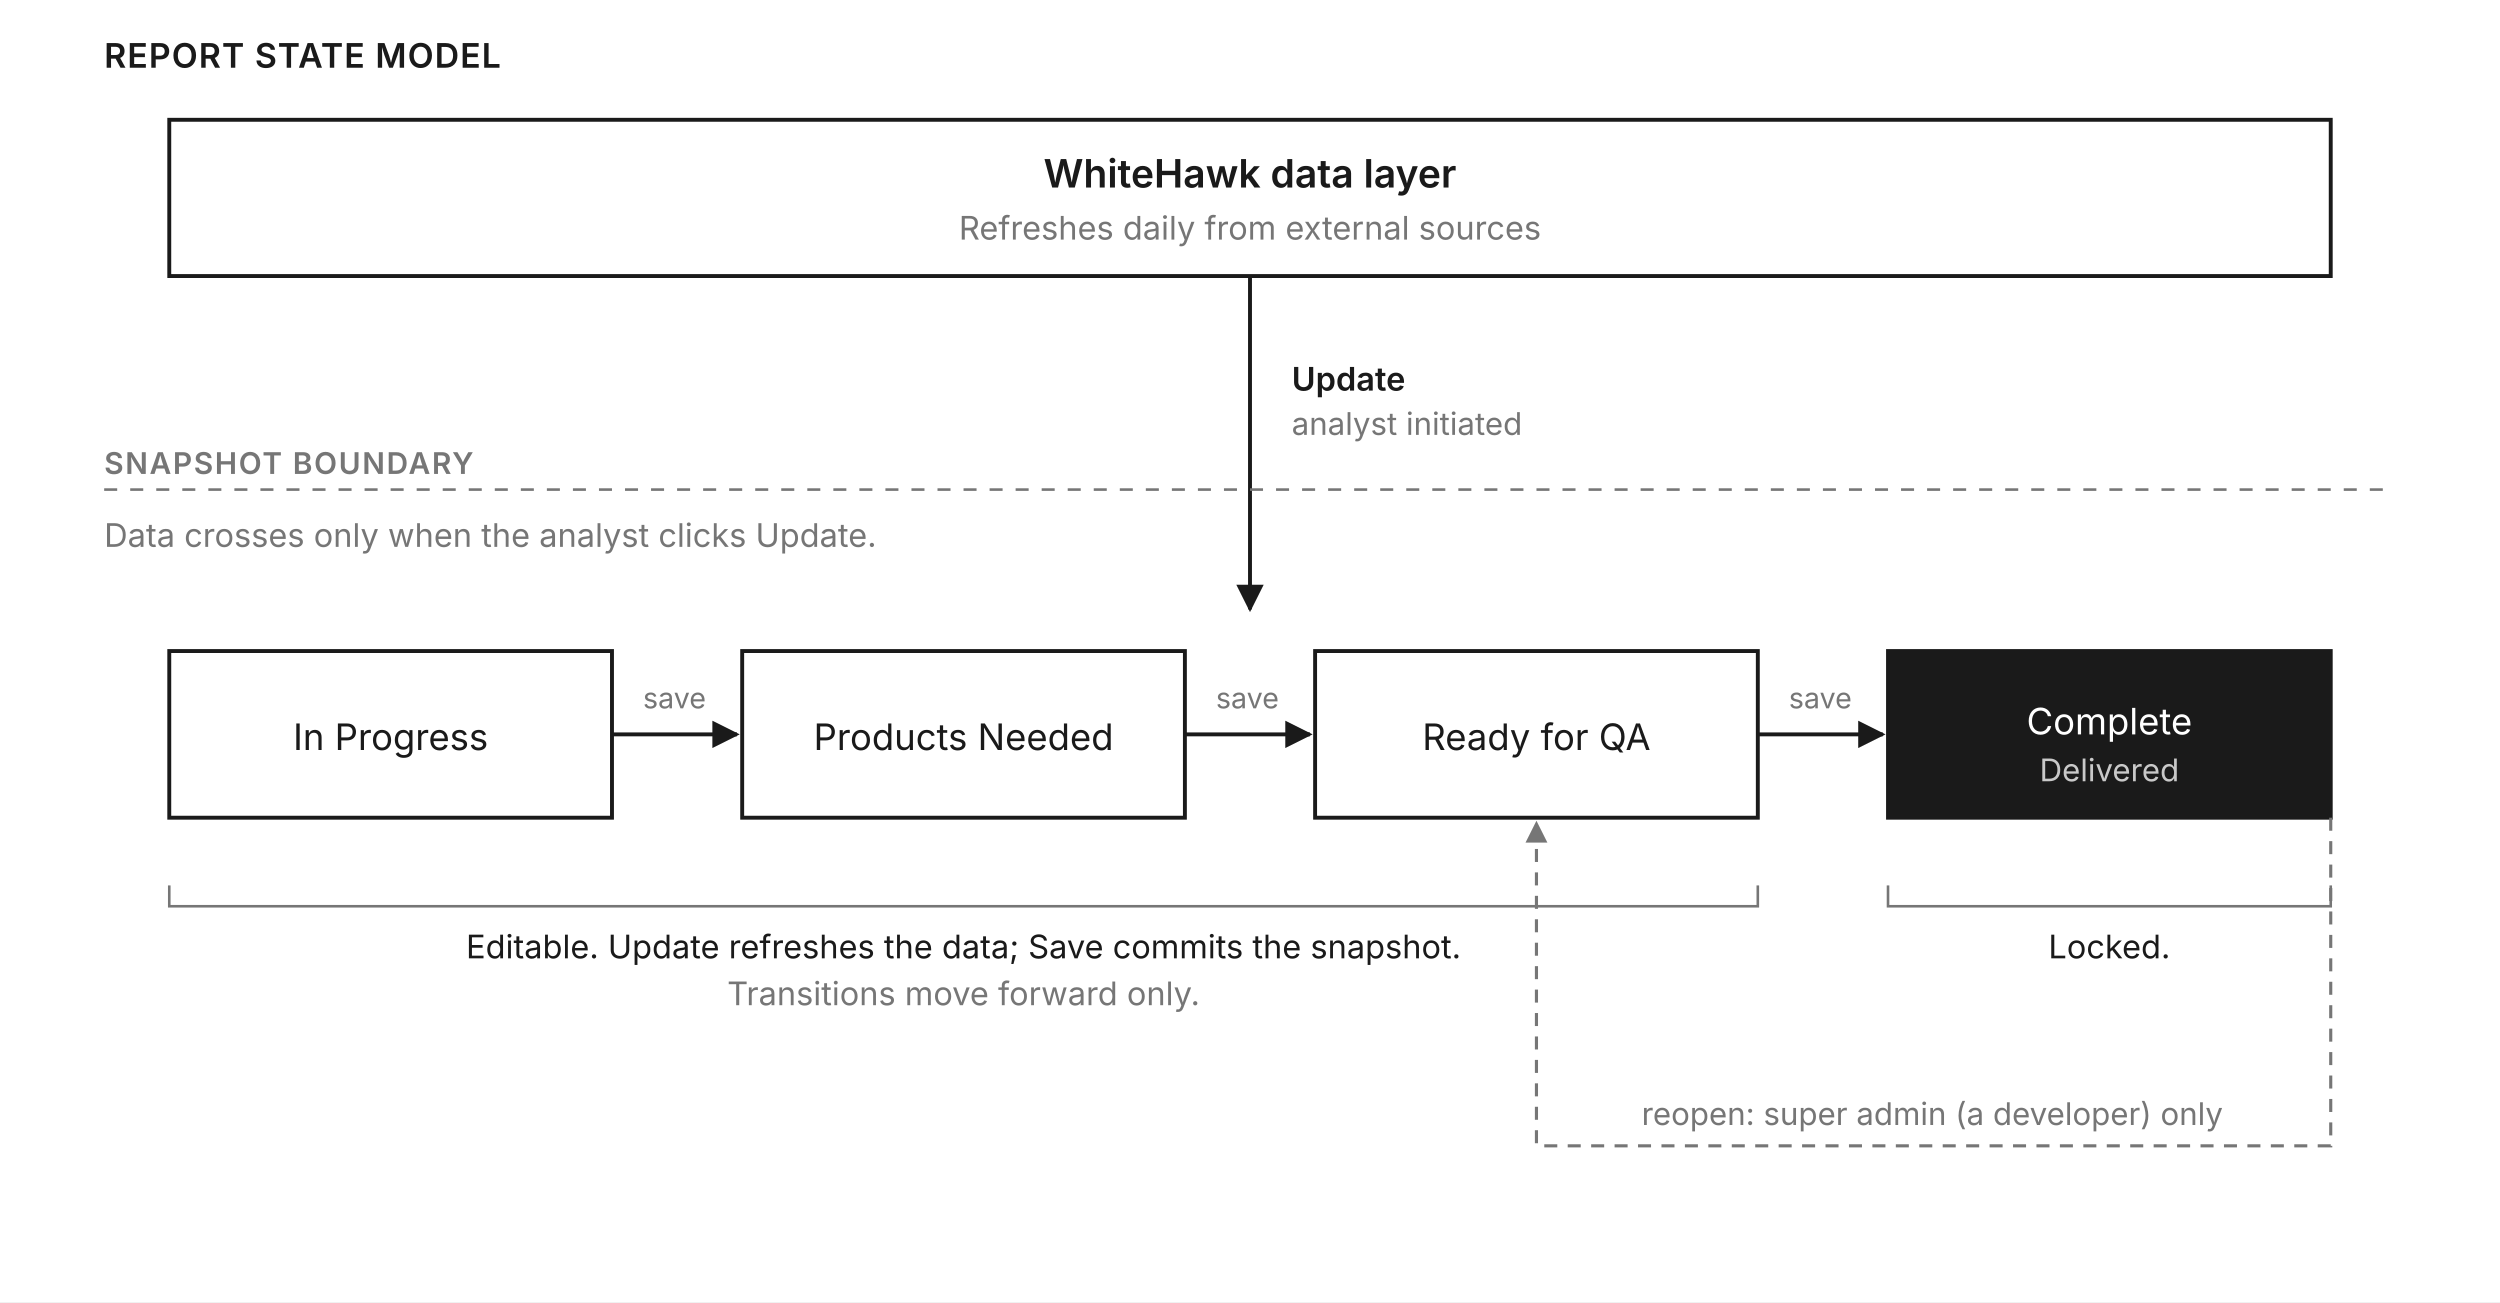
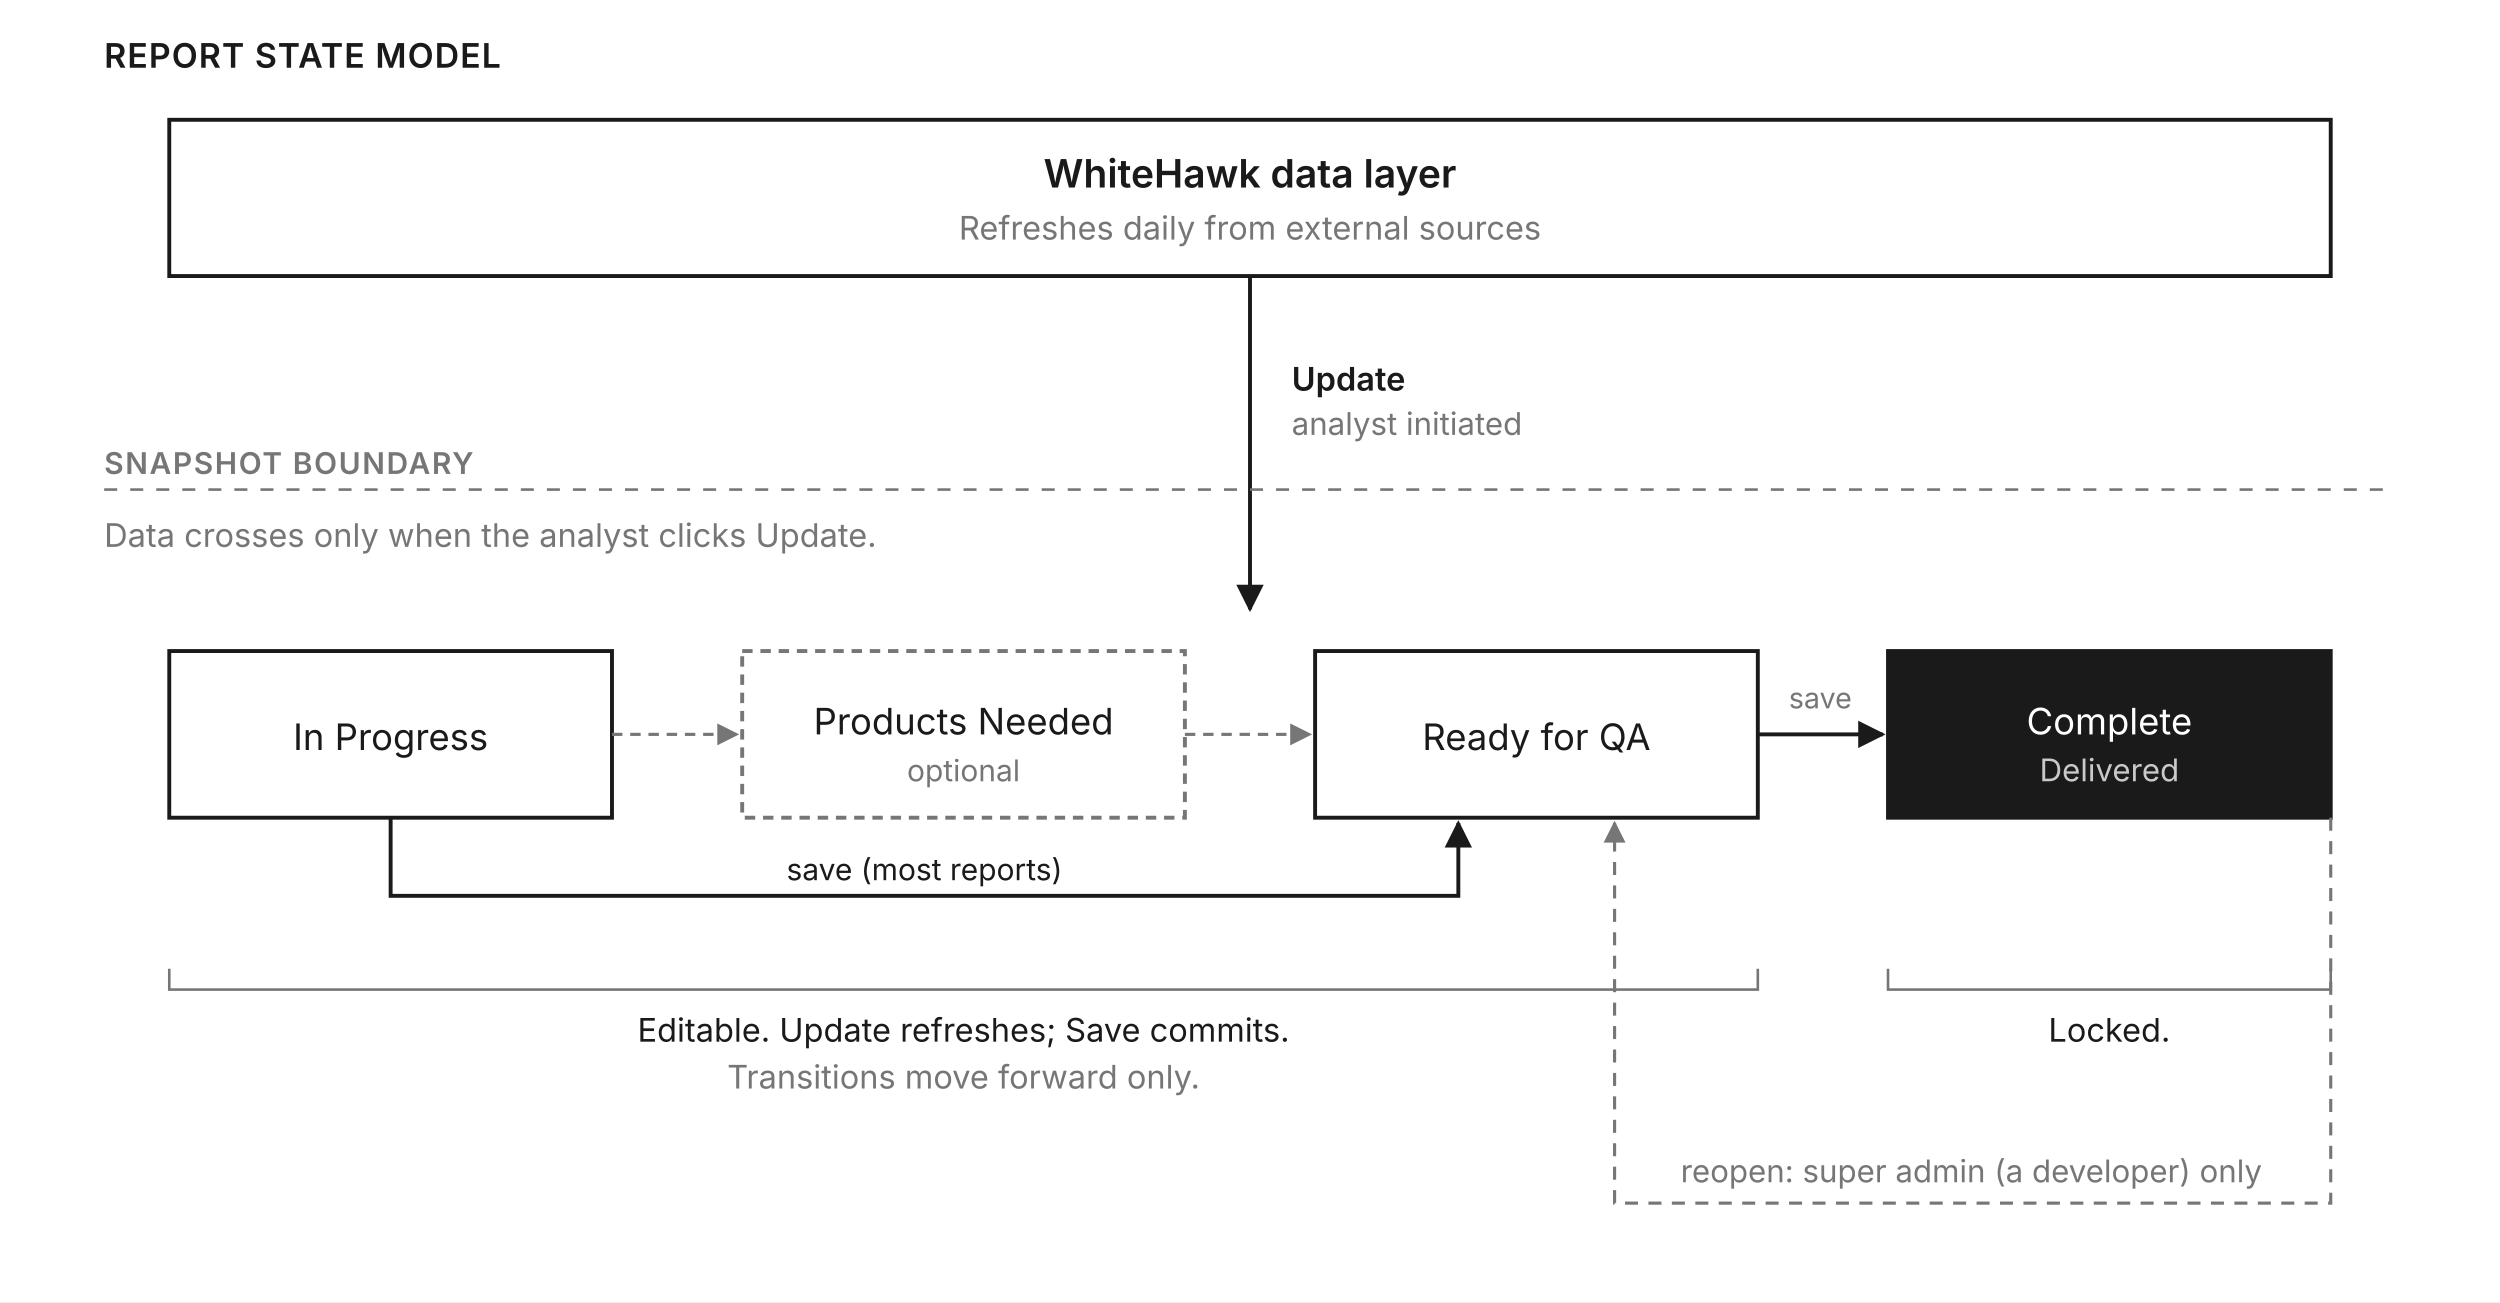
<svg xmlns="http://www.w3.org/2000/svg" viewBox="0 0 960 500" width="960" height="500" font-family="Inter, system-ui, -apple-system, 'Segoe UI', Helvetica, sans-serif">
  <defs>
    <marker id="arrow" viewBox="0 0 10 10" refX="9" refY="5" markerWidth="7" markerHeight="7" orient="auto-start-reverse">
      <path d="M 0 0 L 10 5 L 0 10 z" fill="#1a1a1a" />
    </marker>
    <marker id="arrowGray" viewBox="0 0 10 10" refX="9" refY="5" markerWidth="7" markerHeight="7" orient="auto-start-reverse">
      <path d="M 0 0 L 10 5 L 0 10 z" fill="#767676" />
    </marker>
  </defs>
  <rect x="0" y="0" width="960" height="500" fill="#ffffff" />
  <text x="40" y="26" font-size="13" font-weight="600" fill="#1a1a1a" letter-spacing="0.4">REPORT STATE MODEL</text>
  <rect x="65" y="46" width="830" height="60" fill="none" stroke="#1a1a1a" stroke-width="1.5" />
  <text x="480" y="72" font-size="15" font-weight="600" fill="#1a1a1a" text-anchor="middle">WhiteHawk data layer</text>
  <text x="480" y="92" font-size="12.5" fill="#767676" text-anchor="middle">Refreshes daily from external sources</text>
  <line x1="480" y1="106" x2="480" y2="234" stroke="#1a1a1a" stroke-width="1.5" marker-end="url(#arrow)" />
  <text x="496" y="150" font-size="12.5" font-weight="600" fill="#1a1a1a">Update</text>
  <text x="496" y="167" font-size="12" fill="#767676">analyst initiated</text>
  <line x1="40" y1="188" x2="920" y2="188" stroke="#767676" stroke-width="1" stroke-dasharray="5 5" />
  <text x="40" y="182" font-size="11.5" font-weight="600" fill="#767676" letter-spacing="0.6">SNAPSHOT BOUNDARY</text>
  <text x="40" y="210" font-size="12.5" fill="#767676">Data crosses only when the analyst clicks Update.</text>
  <rect x="65" y="250" width="170" height="64" fill="none" stroke="#1a1a1a" stroke-width="1.5" />
  <text x="150" y="288" font-size="14" fill="#1a1a1a" text-anchor="middle">In Progress</text>
-   <rect x="285" y="250" width="170" height="64" fill="none" stroke="#1a1a1a" stroke-width="1.5" />
-   <text x="370" y="288" font-size="14" fill="#1a1a1a" text-anchor="middle">Products Needed</text>
+   <rect x="285" y="250" width="170" height="64" fill="none" stroke="#767676" stroke-width="1.5" stroke-dasharray="4 3" />
+   <text x="370" y="282" font-size="14" fill="#1a1a1a" text-anchor="middle">Products Needed</text>
+   <text x="370" y="300" font-size="11.5" fill="#767676" text-anchor="middle">optional</text>
  <rect x="505" y="250" width="170" height="64" fill="none" stroke="#1a1a1a" stroke-width="1.5" />
  <text x="590" y="288" font-size="14" fill="#1a1a1a" text-anchor="middle">Ready for QA</text>
  <rect x="725" y="250" width="170" height="64" fill="#1a1a1a" stroke="#1a1a1a" stroke-width="1.5" />
  <text x="810" y="282" font-size="14" fill="#ffffff" text-anchor="middle">Complete</text>
  <text x="810" y="300" font-size="12" fill="#c9c9c9" text-anchor="middle">Delivered</text>
-   <line x1="235" y1="282" x2="283" y2="282" stroke="#1a1a1a" stroke-width="1.5" marker-end="url(#arrow)" />
-   <text x="259" y="272" font-size="11" fill="#767676" text-anchor="middle">save</text>
-   <line x1="455" y1="282" x2="503" y2="282" stroke="#1a1a1a" stroke-width="1.5" marker-end="url(#arrow)" />
-   <text x="479" y="272" font-size="11" fill="#767676" text-anchor="middle">save</text>
+   <line x1="235" y1="282" x2="283" y2="282" stroke="#767676" stroke-width="1.2" stroke-dasharray="4 3" marker-end="url(#arrowGray)" />
+   <line x1="455" y1="282" x2="503" y2="282" stroke="#767676" stroke-width="1.2" stroke-dasharray="4 3" marker-end="url(#arrowGray)" />
  <line x1="675" y1="282" x2="723" y2="282" stroke="#1a1a1a" stroke-width="1.5" marker-end="url(#arrow)" />
  <text x="699" y="272" font-size="11" fill="#767676" text-anchor="middle">save</text>
-   <path d="M 65 340 L 65 348 L 675 348 L 675 340" fill="none" stroke="#767676" stroke-width="1" />
-   <text x="370" y="368" font-size="12.5" fill="#1a1a1a" text-anchor="middle">Editable. Update refreshes the data; Save commits the snapshot.</text>
-   <text x="370" y="386" font-size="12.5" fill="#767676" text-anchor="middle">Transitions move forward only.</text>
-   <path d="M 725 340 L 725 348 L 895 348 L 895 340" fill="none" stroke="#767676" stroke-width="1" />
-   <text x="810" y="368" font-size="12.5" fill="#1a1a1a" text-anchor="middle">Locked.</text>
-   <path d="M 895 314 L 895 440 L 590 440 L 590 316" fill="none" stroke="#767676" stroke-width="1.2" stroke-dasharray="5 4" marker-end="url(#arrowGray)" />
-   <text x="742" y="432" font-size="12" fill="#767676" text-anchor="middle">reopen: super admin (a developer) only</text>
+   <path d="M 150 314 L 150 344 L 560 344 L 560 316" fill="none" stroke="#1a1a1a" stroke-width="1.5" marker-end="url(#arrow)" />
+   <text x="355" y="338" font-size="11.5" fill="#1a1a1a" text-anchor="middle">save (most reports)</text>
+   <path d="M 65 372 L 65 380 L 675 380 L 675 372" fill="none" stroke="#767676" stroke-width="1" />
+   <text x="370" y="400" font-size="12.5" fill="#1a1a1a" text-anchor="middle">Editable. Update refreshes; Save commits.</text>
+   <text x="370" y="418" font-size="12.5" fill="#767676" text-anchor="middle">Transitions move forward only.</text>
+   <path d="M 725 372 L 725 380 L 895 380 L 895 372" fill="none" stroke="#767676" stroke-width="1" />
+   <text x="810" y="400" font-size="12.5" fill="#1a1a1a" text-anchor="middle">Locked.</text>
+   <path d="M 895 314 L 895 462 L 620 462 L 620 316" fill="none" stroke="#767676" stroke-width="1.2" stroke-dasharray="5 4" marker-end="url(#arrowGray)" />
+   <text x="757" y="454" font-size="12" fill="#767676" text-anchor="middle">reopen: super admin (a developer) only</text>
</svg>
